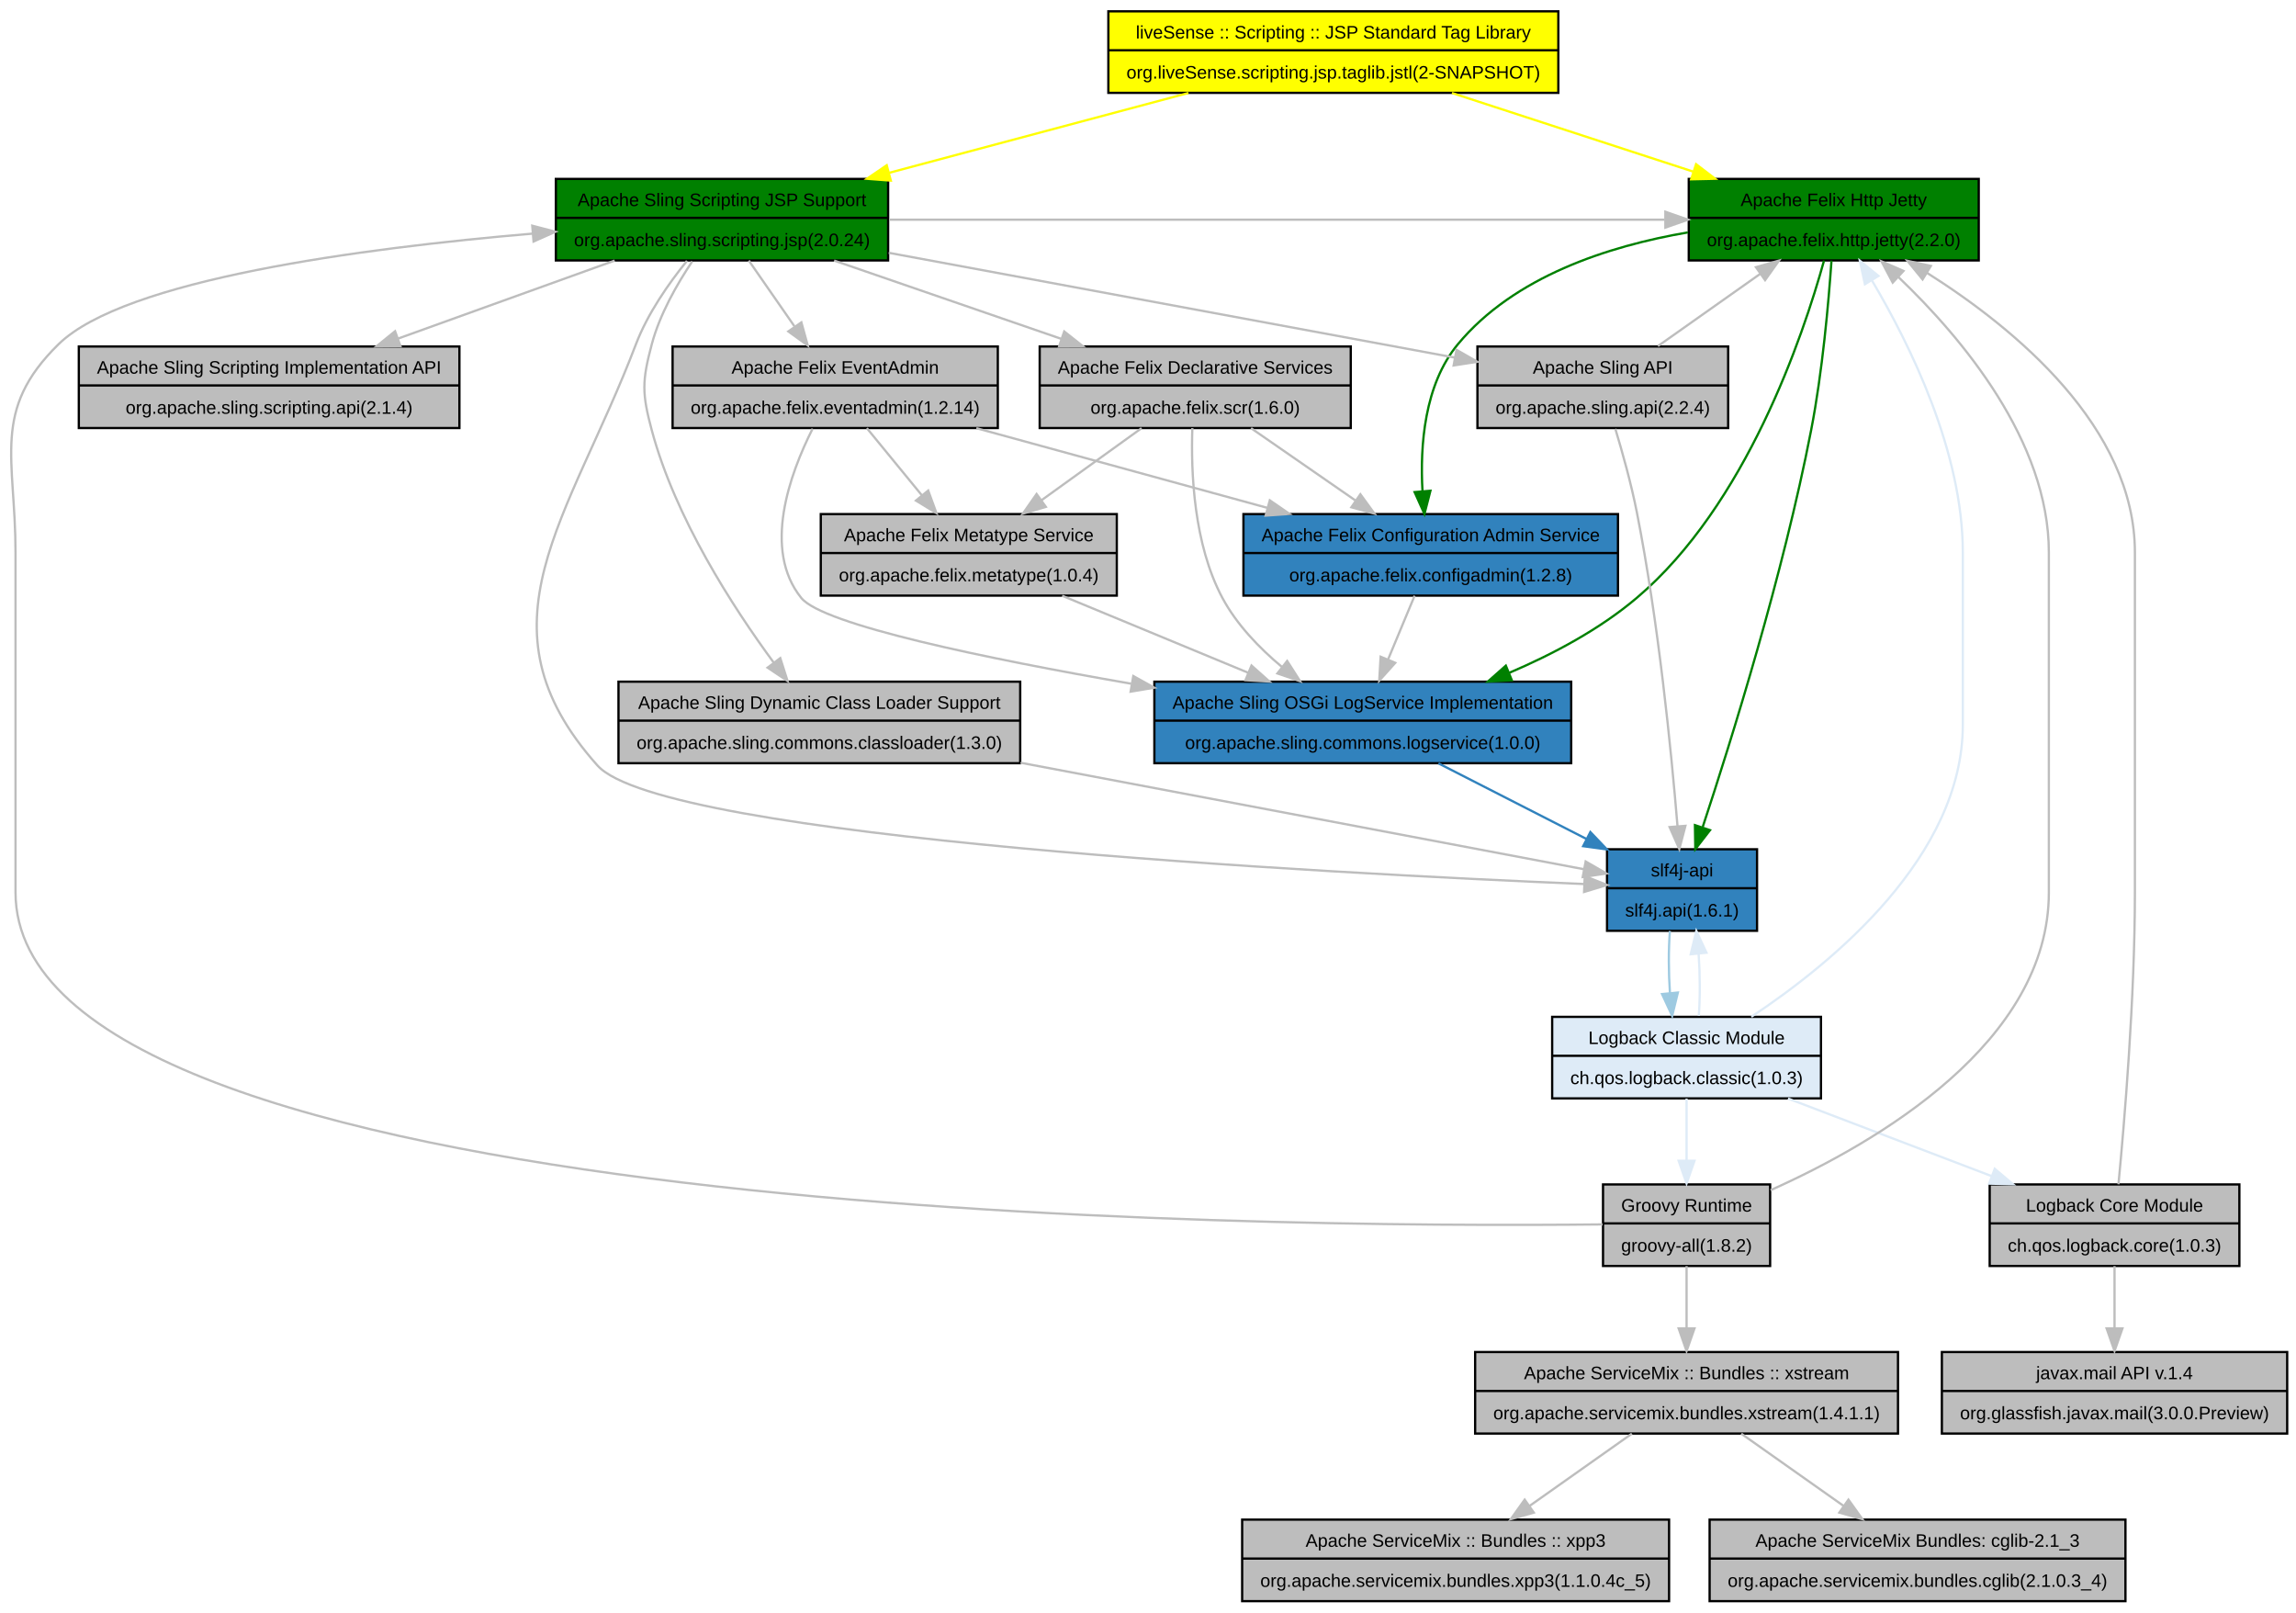
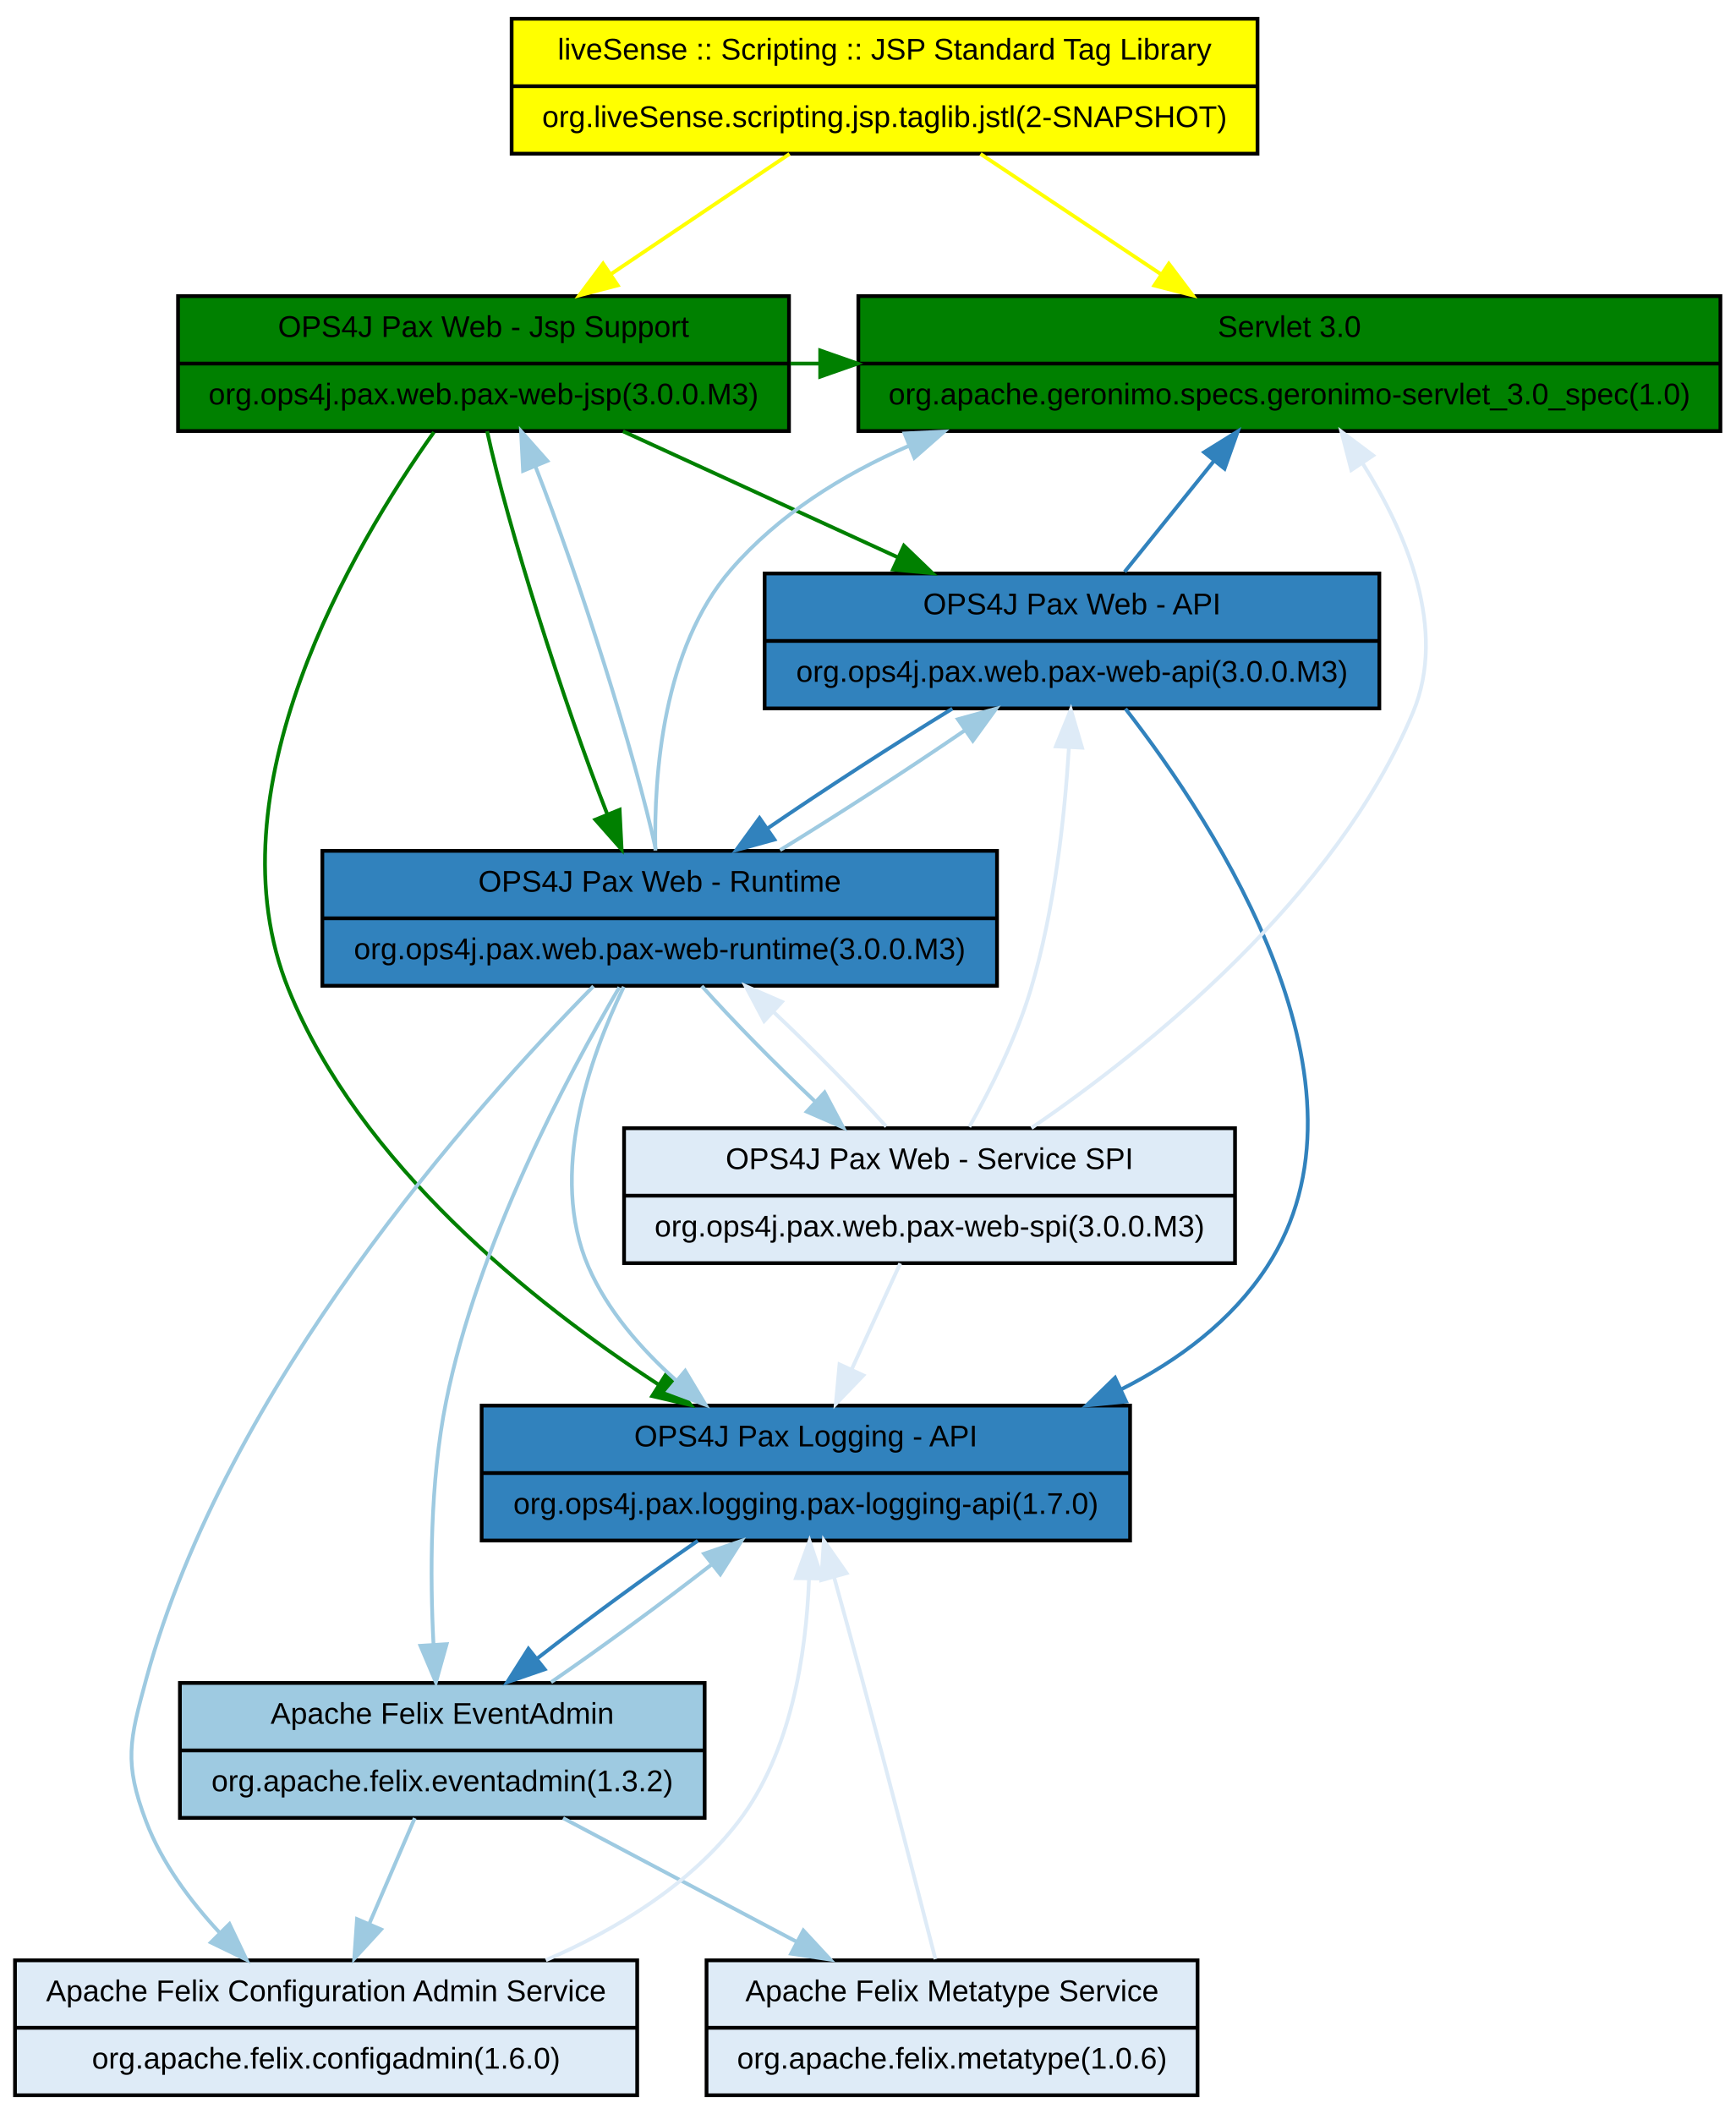
- <svg xmlns="http://www.w3.org/2000/svg" width="1014pt" height="712pt" viewBox="0.00 0.00 1013.71 712.00">
-   <g id="graph1" class="graph" transform="scale(1 1) rotate(0) translate(4 708)">
-     <polygon fill="white" stroke="white" points="-4,5 -4,-708 1010.71,-708 1010.71,5 -4,5" />
+ <svg xmlns="http://www.w3.org/2000/svg" width="463pt" height="564pt" viewBox="0.00 0.00 463.00 564.00">
+   <g id="graph0" class="graph" transform="scale(1 1) rotate(0) translate(4 560)">
+     <polygon fill="white" stroke="white" points="-4,4 -4,-560 459,-560 459,4 -4,4" />
    <g id="node1" class="node">
-       <polygon fill="yellow" stroke="black" points="485.344,-667 485.344,-703 684.075,-703 684.075,-667 485.344,-667" />
-       <text text-anchor="middle" x="584.709" y="-691" font-family="Arial" font-size="8.00">liveSense :: Scripting :: JSP Standard Tag Library</text>
-       <polyline fill="none" stroke="black" points="485.344,-685.801 684.075,-685.801 " />
-       <text text-anchor="middle" x="584.709" y="-673.301" font-family="Arial" font-size="8.00">org.liveSense.scripting.jsp.taglib.jstl(2-SNAPSHOT)</text>
+       <polygon fill="yellow" stroke="black" points="132.5,-519 132.5,-555 331.5,-555 331.5,-519 132.5,-519" />
+       <text text-anchor="middle" x="232" y="-544.1" font-family="Arial" font-size="8.00">liveSense :: Scripting :: JSP Standard Tag Library</text>
+       <polyline fill="none" stroke="black" points="132.5,-537 331.5,-537 " />
+       <text text-anchor="middle" x="232" y="-526.1" font-family="Arial" font-size="8.00">org.liveSense.scripting.jsp.taglib.jstl(2-SNAPSHOT)</text>
    </g>
    <g id="node2" class="node">
-       <polygon fill="green" stroke="black" points="741.678,-593 741.678,-629 869.741,-629 869.741,-593 741.678,-593" />
-       <text text-anchor="middle" x="805.709" y="-617" font-family="Arial" font-size="8.00">Apache Felix Http Jetty</text>
-       <polyline fill="none" stroke="black" points="741.678,-611.801 869.741,-611.801 " />
-       <text text-anchor="middle" x="805.709" y="-599.301" font-family="Arial" font-size="8.00">org.apache.felix.http.jetty(2.2.0)</text>
+       <polygon fill="green" stroke="black" points="43.5,-445 43.5,-481 206.5,-481 206.5,-445 43.5,-445" />
+       <text text-anchor="middle" x="125" y="-470.1" font-family="Arial" font-size="8.00">OPS4J Pax Web - Jsp Support</text>
+       <polyline fill="none" stroke="black" points="43.5,-463 206.5,-463 " />
+       <text text-anchor="middle" x="125" y="-452.1" font-family="Arial" font-size="8.00">org.ops4j.pax.web.pax-web-jsp(3.0.0.M3)</text>
+     </g>
+     <g id="edge1" class="edge">
+       <path fill="none" stroke="yellow" d="M206.642,-518.937C192.355,-509.323 174.325,-497.19 158.844,-486.774" />
+       <polygon fill="yellow" stroke="yellow" points="160.797,-483.869 150.546,-481.19 156.889,-489.677 160.797,-483.869" />
+     </g>
+     <g id="node3" class="node">
+       <polygon fill="green" stroke="black" points="225,-445 225,-481 455,-481 455,-445 225,-445" />
+       <text text-anchor="middle" x="340" y="-470.1" font-family="Arial" font-size="8.00">Servlet 3.0</text>
+       <polyline fill="none" stroke="black" points="225,-463 455,-463 " />
+       <text text-anchor="middle" x="340" y="-452.1" font-family="Arial" font-size="8.00">org.apache.geronimo.specs.geronimo-servlet_3.0_spec(1.0)</text>
    </g>
    <g id="edge2" class="edge">
-       <path fill="none" stroke="yellow" d="M637.083,-666.937C669.031,-656.529 710.041,-643.168 743.618,-632.229" />
-       <polygon fill="yellow" stroke="yellow" points="744.905,-635.491 753.329,-629.065 742.736,-628.835 744.905,-635.491" />
-     </g>
-     <g id="node3" class="node">
-       <polygon fill="green" stroke="black" points="241.34,-593 241.34,-629 388.078,-629 388.078,-593 241.34,-593" />
-       <text text-anchor="middle" x="314.709" y="-617" font-family="Arial" font-size="8.00">Apache Sling Scripting JSP Support</text>
-       <polyline fill="none" stroke="black" points="241.34,-611.801 388.078,-611.801 " />
-       <text text-anchor="middle" x="314.709" y="-599.301" font-family="Arial" font-size="8.00">org.apache.sling.scripting.jsp(2.0.24)</text>
+       <path fill="none" stroke="yellow" d="M257.594,-518.937C272.015,-509.323 290.214,-497.19 305.839,-486.774" />
+       <polygon fill="yellow" stroke="yellow" points="307.836,-489.649 314.215,-481.19 303.953,-483.825 307.836,-489.649" />
    </g>
    <g id="edge4" class="edge">
-       <path fill="none" stroke="yellow" d="M520.723,-666.937C481.022,-656.35 429.865,-642.708 388.462,-631.667" />
-       <polygon fill="yellow" stroke="yellow" points="389.268,-628.26 378.704,-629.065 387.464,-635.024 389.268,-628.26" />
+       <path fill="none" stroke="green" d="M206.885,-463C209.501,-463 212.117,-463 214.733,-463" />
+       <polygon fill="green" stroke="green" points="214.824,-466.5 224.824,-463 214.824,-459.5 214.824,-466.5" />
    </g>
    <g id="node4" class="node">
-       <polygon fill="#3182bd" stroke="black" points="505.664,-371 505.664,-407 689.754,-407 689.754,-371 505.664,-371" />
-       <text text-anchor="middle" x="597.709" y="-395" font-family="Arial" font-size="8.00">Apache Sling OSGi LogService Implementation</text>
-       <polyline fill="none" stroke="black" points="505.664,-389.801 689.754,-389.801 " />
-       <text text-anchor="middle" x="597.709" y="-377.301" font-family="Arial" font-size="8.00">org.apache.sling.commons.logservice(1.0.0)</text>
+       <polygon fill="#3182bd" stroke="black" points="124.5,-149 124.5,-185 297.5,-185 297.5,-149 124.5,-149" />
+       <text text-anchor="middle" x="211" y="-174.1" font-family="Arial" font-size="8.00">OPS4J Pax Logging - API</text>
+       <polyline fill="none" stroke="black" points="124.5,-167 297.5,-167 " />
+       <text text-anchor="middle" x="211" y="-156.1" font-family="Arial" font-size="8.00">org.ops4j.pax.logging.pax-logging-api(1.7.0)</text>
+     </g>
+     <g id="edge3" class="edge">
+       <path fill="none" stroke="green" d="M111.765,-444.707C90.099,-414.16 51.519,-348.882 73,-296 91.91,-249.449 137.887,-212.641 171.596,-190.666" />
+       <polygon fill="green" stroke="green" points="173.744,-193.448 180.311,-185.134 169.993,-187.538 173.744,-193.448" />
+     </g>
+     <g id="node5" class="node">
+       <polygon fill="#3182bd" stroke="black" points="200,-371 200,-407 364,-407 364,-371 200,-371" />
+       <text text-anchor="middle" x="282" y="-396.1" font-family="Arial" font-size="8.00">OPS4J Pax Web - API</text>
+       <polyline fill="none" stroke="black" points="200,-389 364,-389 " />
+       <text text-anchor="middle" x="282" y="-378.1" font-family="Arial" font-size="8.00">org.ops4j.pax.web.pax-web-api(3.0.0.M3)</text>
+     </g>
+     <g id="edge5" class="edge">
+       <path fill="none" stroke="green" d="M162.207,-444.937C184.124,-434.886 212.044,-422.082 235.415,-411.364" />
+       <polygon fill="green" stroke="green" points="237.158,-414.415 244.789,-407.065 234.24,-408.052 237.158,-414.415" />
+     </g>
+     <g id="node6" class="node">
+       <polygon fill="#3182bd" stroke="black" points="82,-297 82,-333 262,-333 262,-297 82,-297" />
+       <text text-anchor="middle" x="172" y="-322.1" font-family="Arial" font-size="8.00">OPS4J Pax Web - Runtime</text>
+       <polyline fill="none" stroke="black" points="82,-315 262,-315 " />
+       <text text-anchor="middle" x="172" y="-304.1" font-family="Arial" font-size="8.00">org.ops4j.pax.web.pax-web-runtime(3.0.0.M3)</text>
    </g>
    <g id="edge6" class="edge">
-       <path fill="none" stroke="green" d="M801.419,-592.945C792.13,-559.477 766.997,-484.907 718.709,-444 702.343,-430.135 681.847,-419.207 662.4,-410.915" />
-       <polygon fill="green" stroke="green" points="663.542,-407.6 652.961,-407.055 660.892,-414.079 663.542,-407.6" />
+       <path fill="none" stroke="green" d="M125.959,-444.966C131.397,-419.826 146.335,-372.554 158.024,-342.756" />
+       <polygon fill="green" stroke="green" points="161.313,-343.959 161.845,-333.378 154.831,-341.318 161.313,-343.959" />
    </g>
-     <g id="node5" class="node">
-       <polygon fill="#3182bd" stroke="black" points="705.586,-297 705.586,-333 771.832,-333 771.832,-297 705.586,-297" />
-       <text text-anchor="middle" x="738.709" y="-321" font-family="Arial" font-size="8.00">slf4j-api</text>
-       <polyline fill="none" stroke="black" points="705.586,-315.801 771.832,-315.801 " />
-       <text text-anchor="middle" x="738.709" y="-303.301" font-family="Arial" font-size="8.00">slf4j.api(1.6.1)</text>
+     <g id="node7" class="node">
+       <polygon fill="#9ecae1" stroke="black" points="44,-75 44,-111 184,-111 184,-75 44,-75" />
+       <text text-anchor="middle" x="114" y="-100.1" font-family="Arial" font-size="8.00">Apache Felix EventAdmin</text>
+       <polyline fill="none" stroke="black" points="44,-93 184,-93 " />
+       <text text-anchor="middle" x="114" y="-82.1" font-family="Arial" font-size="8.00">org.apache.felix.eventadmin(1.3.2)</text>
+     </g>
+     <g id="edge7" class="edge">
+       <path fill="none" stroke="#3182bd" d="M182.172,-148.937C168.588,-139.59 152.607,-127.863 139.472,-117.646" />
+       <polygon fill="#3182bd" stroke="#3182bd" points="141.321,-114.645 131.305,-111.19 136.98,-120.137 141.321,-114.645" />
+     </g>
+     <g id="edge9" class="edge">
+       <path fill="none" stroke="#3182bd" d="M296.049,-407.441C303.216,-416.337 312.059,-427.315 319.93,-437.086" />
+       <polygon fill="#3182bd" stroke="#3182bd" points="317.256,-439.345 326.255,-444.937 322.707,-434.954 317.256,-439.345" />
    </g>
    <g id="edge8" class="edge">
-       <path fill="none" stroke="green" d="M804.708,-592.916C803.421,-574.348 800.728,-543.866 795.709,-518 783.338,-454.24 760.562,-381.342 747.867,-342.94" />
-       <polygon fill="green" stroke="green" points="751.055,-341.438 744.571,-333.06 744.415,-343.654 751.055,-341.438" />
-     </g>
-     <g id="node6" class="node">
-       <polygon fill="#3182bd" stroke="black" points="545.004,-445 545.004,-481 710.414,-481 710.414,-445 545.004,-445" />
-       <text text-anchor="middle" x="627.709" y="-469" font-family="Arial" font-size="8.00">Apache Felix Configuration Admin Service</text>
-       <polyline fill="none" stroke="black" points="545.004,-463.801 710.414,-463.801 " />
-       <text text-anchor="middle" x="627.709" y="-451.301" font-family="Arial" font-size="8.00">org.apache.felix.configadmin(1.2.8)</text>
+       <path fill="none" stroke="#3182bd" d="M296.262,-370.918C320.838,-339.289 365.624,-270.421 334,-222 324.619,-207.636 310.473,-197.068 295.075,-189.301" />
+       <polygon fill="#3182bd" stroke="#3182bd" points="296.435,-186.074 285.891,-185.044 293.492,-192.425 296.435,-186.074" />
    </g>
    <g id="edge10" class="edge">
-       <path fill="none" stroke="green" d="M741.296,-605.383C705.991,-599.344 664.491,-585.844 639.709,-556 624.881,-538.143 622.944,-511.239 624.084,-491.131" />
-       <polygon fill="green" stroke="green" points="627.582,-491.3 624.94,-481.04 620.607,-490.708 627.582,-491.3" />
+       <path fill="none" stroke="#3182bd" d="M250.092,-370.937C234.529,-361.412 216.031,-349.415 200.889,-339.063" />
+       <polygon fill="#3182bd" stroke="#3182bd" points="202.623,-336.007 192.409,-333.19 198.637,-341.761 202.623,-336.007" />
    </g>
-     <g id="edge44" class="edge">
-       <path fill="none" stroke="#bdbdbd" d="M388.551,-611C502.703,-611 616.855,-611 731.007,-611" />
-       <polygon fill="#bdbdbd" stroke="#bdbdbd" points="731.343,-614.5 741.343,-611 731.343,-607.5 731.343,-614.5" />
+     <g id="edge20" class="edge">
+       <path fill="none" stroke="#9ecae1" d="M170.966,-333.378C165.442,-358.718 150.476,-406.011 138.817,-435.649" />
+       <polygon fill="#9ecae1" stroke="#9ecae1" points="135.552,-434.385 135.008,-444.966 142.032,-437.034 135.552,-434.385" />
    </g>
-     <g id="edge48" class="edge">
-       <path fill="none" stroke="#bdbdbd" d="M299.24,-592.81C291.134,-582.791 281.849,-569.499 276.709,-556 247.173,-478.421 204.397,-431.898 259.709,-370 288.509,-337.772 582.757,-322.393 695.278,-317.657" />
-       <polygon fill="#bdbdbd" stroke="#bdbdbd" points="695.738,-321.141 705.585,-317.231 695.449,-314.147 695.738,-321.141" />
+     <g id="edge14" class="edge">
+       <path fill="none" stroke="#9ecae1" d="M170.849,-333.074C170.431,-353.344 172.856,-387.035 191,-408 203.649,-422.616 220.578,-433.277 238.483,-441.053" />
+       <polygon fill="#9ecae1" stroke="#9ecae1" points="237.335,-444.364 247.918,-444.862 239.956,-437.873 237.335,-444.364" />
    </g>
-     <g id="node14" class="node">
-       <polygon fill="#bdbdbd" stroke="black" points="455.018,-519 455.018,-555 592.401,-555 592.401,-519 455.018,-519" />
-       <text text-anchor="middle" x="523.709" y="-543" font-family="Arial" font-size="8.00">Apache Felix Declarative Services</text>
-       <polyline fill="none" stroke="black" points="455.018,-537.801 592.401,-537.801 " />
-       <text text-anchor="middle" x="523.709" y="-525.301" font-family="Arial" font-size="8.00">org.apache.felix.scr(1.6.0)</text>
+     <g id="edge19" class="edge">
+       <path fill="none" stroke="#9ecae1" d="M162.433,-296.743C153.257,-277.76 142.26,-246.674 153,-222 158.062,-210.371 167,-200.114 176.365,-191.75" />
+       <polygon fill="#9ecae1" stroke="#9ecae1" points="178.81,-194.269 184.257,-185.181 174.332,-188.889 178.81,-194.269" />
    </g>
-     <g id="edge38" class="edge">
-       <path fill="none" stroke="#bdbdbd" d="M364.239,-592.937C394.323,-582.573 432.903,-569.283 464.581,-558.37" />
-       <polygon fill="#bdbdbd" stroke="#bdbdbd" points="465.858,-561.631 474.173,-555.065 463.578,-555.013 465.858,-561.631" />
+     <g id="edge17" class="edge">
+       <path fill="none" stroke="#9ecae1" d="M204.116,-333.19C219.704,-342.737 238.2,-354.738 253.312,-365.074" />
+       <polygon fill="#9ecae1" stroke="#9ecae1" points="251.559,-368.117 261.771,-370.937 255.546,-362.364 251.559,-368.117" />
    </g>
-     <g id="node15" class="node">
-       <polygon fill="#bdbdbd" stroke="black" points="648.346,-519 648.346,-555 759.073,-555 759.073,-519 648.346,-519" />
-       <text text-anchor="middle" x="703.709" y="-543" font-family="Arial" font-size="8.00">Apache Sling API</text>
-       <polyline fill="none" stroke="black" points="648.346,-537.801 759.073,-537.801 " />
-       <text text-anchor="middle" x="703.709" y="-525.301" font-family="Arial" font-size="8.00">org.apache.sling.api(2.2.4)</text>
+     <g id="edge16" class="edge">
+       <path fill="none" stroke="#9ecae1" d="M161.247,-296.61C147.205,-272.736 123.422,-227.977 115,-186 110.692,-164.53 110.711,-139.671 111.659,-121.21" />
+       <polygon fill="#9ecae1" stroke="#9ecae1" points="115.156,-121.356 112.298,-111.154 108.17,-120.912 115.156,-121.356" />
    </g>
-     <g id="edge40" class="edge">
-       <path fill="none" stroke="#bdbdbd" d="M388.335,-596.373C460.449,-583.025 569.292,-562.879 638.404,-550.087" />
-       <polygon fill="#bdbdbd" stroke="#bdbdbd" points="639.107,-553.517 648.303,-548.255 637.833,-546.634 639.107,-553.517" />
+     <g id="node8" class="node">
+       <polygon fill="#deebf7" stroke="black" points="0,-1 0,-37 166,-37 166,-1 0,-1" />
+       <text text-anchor="middle" x="83" y="-26.1" font-family="Arial" font-size="8.00">Apache Felix Configuration Admin Service</text>
+       <polyline fill="none" stroke="black" points="0,-19 166,-19 " />
+       <text text-anchor="middle" x="83" y="-8.1" font-family="Arial" font-size="8.00">org.apache.felix.configadmin(1.6.0)</text>
    </g>
-     <g id="node16" class="node">
-       <polygon fill="#bdbdbd" stroke="black" points="269.002,-371 269.002,-407 446.416,-407 446.416,-371 269.002,-371" />
-       <text text-anchor="middle" x="357.709" y="-395" font-family="Arial" font-size="8.00">Apache Sling Dynamic Class Loader Support</text>
-       <polyline fill="none" stroke="black" points="269.002,-389.801 446.416,-389.801 " />
-       <text text-anchor="middle" x="357.709" y="-377.301" font-family="Arial" font-size="8.00">org.apache.sling.commons.classloader(1.3.0)</text>
+     <g id="edge15" class="edge">
+       <path fill="none" stroke="#9ecae1" d="M154.35,-296.904C122.399,-264.489 56.309,-190.299 35,-112 30.565,-95.704 28.998,-89.786 35,-74 39.164,-63.049 46.679,-52.9 54.546,-44.426" />
+       <polygon fill="#9ecae1" stroke="#9ecae1" points="57.22,-46.701 61.784,-37.14 52.253,-41.768 57.22,-46.701" />
    </g>
-     <g id="edge42" class="edge">
-       <path fill="none" stroke="#bdbdbd" d="M301.561,-592.549C294.783,-582.448 287.218,-569.161 283.709,-556 279.358,-539.681 279.333,-534.312 283.709,-518 294.121,-479.19 319.47,-439.981 337.594,-415.374" />
-       <polygon fill="#bdbdbd" stroke="#bdbdbd" points="340.451,-417.398 343.668,-407.304 334.858,-413.189 340.451,-417.398" />
+     <g id="node10" class="node">
+       <polygon fill="#deebf7" stroke="black" points="162.5,-223 162.5,-259 325.5,-259 325.5,-223 162.5,-223" />
+       <text text-anchor="middle" x="244" y="-248.1" font-family="Arial" font-size="8.00">OPS4J Pax Web - Service SPI</text>
+       <polyline fill="none" stroke="black" points="162.5,-241 325.5,-241 " />
+       <text text-anchor="middle" x="244" y="-230.1" font-family="Arial" font-size="8.00">org.ops4j.pax.web.pax-web-spi(3.0.0.M3)</text>
    </g>
-     <g id="node17" class="node">
-       <polygon fill="#bdbdbd" stroke="black" points="30.666,-519 30.666,-555 198.752,-555 198.752,-519 30.666,-519" />
-       <text text-anchor="middle" x="114.709" y="-543" font-family="Arial" font-size="8.00">Apache Sling Scripting Implementation API</text>
-       <polyline fill="none" stroke="black" points="30.666,-537.801 198.752,-537.801 " />
-       <text text-anchor="middle" x="114.709" y="-525.301" font-family="Arial" font-size="8.00">org.apache.sling.scripting.api(2.1.4)</text>
+     <g id="edge18" class="edge">
+       <path fill="none" stroke="#9ecae1" d="M183.223,-296.937C191.419,-287.768 202.686,-276.308 213.35,-266.231" />
+       <polygon fill="#9ecae1" stroke="#9ecae1" points="215.996,-268.552 220.957,-259.19 211.241,-263.415 215.996,-268.552" />
    </g>
-     <g id="edge46" class="edge">
-       <path fill="none" stroke="#bdbdbd" d="M267.312,-592.937C238.648,-582.618 201.923,-569.397 171.684,-558.511" />
-       <polygon fill="#bdbdbd" stroke="#bdbdbd" points="172.707,-555.159 162.112,-555.065 170.336,-561.746 172.707,-555.159" />
-     </g>
-     <g id="node18" class="node">
-       <polygon fill="#bdbdbd" stroke="black" points="292.893,-519 292.893,-555 436.526,-555 436.526,-519 292.893,-519" />
-       <text text-anchor="middle" x="364.709" y="-543" font-family="Arial" font-size="8.00">Apache Felix EventAdmin</text>
-       <polyline fill="none" stroke="black" points="292.893,-537.801 436.526,-537.801 " />
-       <text text-anchor="middle" x="364.709" y="-525.301" font-family="Arial" font-size="8.00">org.apache.felix.eventadmin(1.2.14)</text>
-     </g>
-     <g id="edge50" class="edge">
-       <path fill="none" stroke="#bdbdbd" d="M326.559,-592.937C332.573,-584.277 340.006,-573.573 346.709,-563.921" />
-       <polygon fill="#bdbdbd" stroke="#bdbdbd" points="349.769,-565.651 352.598,-555.441 344.019,-561.658 349.769,-565.651" />
+     <g id="edge11" class="edge">
+       <path fill="none" stroke="#9ecae1" d="M143.012,-111.19C156.618,-120.558 172.597,-132.29 185.706,-142.493" />
+       <polygon fill="#9ecae1" stroke="#9ecae1" points="183.838,-145.478 193.852,-148.937 188.181,-139.988 183.838,-145.478" />
    </g>
    <g id="edge12" class="edge">
-       <path fill="none" stroke="#3182bd" d="M631.124,-370.937C650.704,-360.939 675.617,-348.217 696.539,-337.534" />
-       <polygon fill="#3182bd" stroke="#3182bd" points="698.22,-340.605 705.534,-332.941 695.036,-334.371 698.22,-340.605" />
-     </g>
-     <g id="node7" class="node">
-       <polygon fill="#deebf7" stroke="black" points="681.352,-223 681.352,-259 800.067,-259 800.067,-223 681.352,-223" />
-       <text text-anchor="middle" x="740.709" y="-247" font-family="Arial" font-size="8.00">Logback Classic Module</text>
-       <polyline fill="none" stroke="black" points="681.352,-241.801 800.067,-241.801 " />
-       <text text-anchor="middle" x="740.709" y="-229.301" font-family="Arial" font-size="8.00">ch.qos.logback.classic(1.0.3)</text>
-     </g>
-     <g id="edge14" class="edge">
-       <path fill="none" stroke="#9ecae1" d="M733.343,-296.937C732.7,-288.719 732.734,-278.66 733.372,-269.406" />
-       <polygon fill="#9ecae1" stroke="#9ecae1" points="736.857,-269.734 734.345,-259.441 729.89,-269.053 736.857,-269.734" />
-     </g>
-     <g id="edge72" class="edge">
-       <path fill="none" stroke="#bdbdbd" d="M620.6,-444.937C617.102,-436.542 612.804,-426.227 608.88,-416.81" />
-       <polygon fill="#bdbdbd" stroke="#bdbdbd" points="612.053,-415.325 604.976,-407.441 605.592,-418.018 612.053,-415.325" />
-     </g>
-     <g id="edge18" class="edge">
-       <path fill="none" stroke="#deebf7" d="M769.313,-259.034C805.372,-282.926 862.709,-330.029 862.709,-388 862.709,-464 862.709,-464 862.709,-464 862.709,-508.493 839.454,-555.713 822.652,-584.024" />
-       <polygon fill="#deebf7" stroke="#deebf7" points="819.474,-582.511 817.244,-592.869 825.447,-586.163 819.474,-582.511" />
-     </g>
-     <g id="edge20" class="edge">
-       <path fill="none" stroke="#deebf7" d="M746.104,-259.441C746.721,-267.625 746.675,-277.572 746.038,-286.719" />
-       <polygon fill="#deebf7" stroke="#deebf7" points="742.529,-286.64 745.023,-296.937 749.494,-287.332 742.529,-286.64" />
-     </g>
-     <g id="node8" class="node">
-       <polygon fill="#bdbdbd" stroke="black" points="874.573,-149 874.573,-185 984.846,-185 984.846,-149 874.573,-149" />
-       <text text-anchor="middle" x="929.709" y="-173" font-family="Arial" font-size="8.00">Logback Core Module</text>
-       <polyline fill="none" stroke="black" points="874.573,-167.801 984.846,-167.801 " />
-       <text text-anchor="middle" x="929.709" y="-155.301" font-family="Arial" font-size="8.00">ch.qos.logback.core(1.0.3)</text>
-     </g>
-     <g id="edge16" class="edge">
-       <path fill="none" stroke="#deebf7" d="M785.5,-222.937C812.47,-212.663 846.992,-199.511 875.497,-188.652" />
-       <polygon fill="#deebf7" stroke="#deebf7" points="876.814,-191.896 884.913,-185.065 874.322,-185.354 876.814,-191.896" />
+       <path fill="none" stroke="#9ecae1" d="M106.653,-74.937C103.039,-66.542 98.597,-56.227 94.543,-46.81" />
+       <polygon fill="#9ecae1" stroke="#9ecae1" points="97.678,-45.241 90.509,-37.441 91.249,-48.01 97.678,-45.241" />
    </g>
    <g id="node9" class="node">
-       <polygon fill="#bdbdbd" stroke="black" points="703.809,-149 703.809,-185 777.61,-185 777.61,-149 703.809,-149" />
-       <text text-anchor="middle" x="740.709" y="-173" font-family="Arial" font-size="8.00">Groovy Runtime</text>
-       <polyline fill="none" stroke="black" points="703.809,-167.801 777.61,-167.801 " />
-       <text text-anchor="middle" x="740.709" y="-155.301" font-family="Arial" font-size="8.00">groovy-all(1.8.2)</text>
+       <polygon fill="#deebf7" stroke="black" points="184.5,-1 184.5,-37 315.5,-37 315.5,-1 184.5,-1" />
+       <text text-anchor="middle" x="250" y="-26.1" font-family="Arial" font-size="8.00">Apache Felix Metatype Service</text>
+       <polyline fill="none" stroke="black" points="184.5,-19 315.5,-19 " />
+       <text text-anchor="middle" x="250" y="-8.1" font-family="Arial" font-size="8.00">org.apache.felix.metatype(1.0.6)</text>
+     </g>
+     <g id="edge13" class="edge">
+       <path fill="none" stroke="#9ecae1" d="M146.23,-74.937C164.894,-65.056 188.584,-52.514 208.615,-41.91" />
+       <polygon fill="#9ecae1" stroke="#9ecae1" points="210.33,-44.962 217.53,-37.19 207.054,-38.776 210.33,-44.962" />
+     </g>
+     <g id="edge21" class="edge">
+       <path fill="none" stroke="#deebf7" d="M141.631,-37.031C160.641,-45.299 180.125,-57.198 193,-74 207.115,-92.421 211.091,-118.864 211.843,-138.678" />
+       <polygon fill="#deebf7" stroke="#deebf7" points="208.346,-138.955 211.973,-148.91 215.345,-138.866 208.346,-138.955" />
    </g>
    <g id="edge22" class="edge">
-       <path fill="none" stroke="#deebf7" d="M740.709,-222.937C740.709,-214.807 740.709,-204.876 740.709,-195.705" />
-       <polygon fill="#deebf7" stroke="#deebf7" points="744.209,-195.441 740.709,-185.441 737.209,-195.441 744.209,-195.441" />
+       <path fill="none" stroke="#deebf7" d="M245.569,-37.317C240.813,-55.826 232.997,-86.02 226,-112 223.599,-120.914 220.918,-130.637 218.494,-139.346" />
+       <polygon fill="#deebf7" stroke="#deebf7" points="215.118,-138.421 215.798,-148.994 221.86,-140.305 215.118,-138.421" />
+     </g>
+     <g id="edge24" class="edge">
+       <path fill="none" stroke="#deebf7" d="M271.189,-259.057C302.553,-280.525 352.439,-320.633 373,-370 382.195,-392.077 371.264,-417.73 359.58,-436.33" />
+       <polygon fill="#deebf7" stroke="#deebf7" points="356.53,-434.593 353.868,-444.848 362.344,-438.491 356.53,-434.593" />
+     </g>
+     <g id="edge23" class="edge">
+       <path fill="none" stroke="#deebf7" d="M236.179,-222.937C232.332,-214.542 227.604,-204.227 223.288,-194.81" />
+       <polygon fill="#deebf7" stroke="#deebf7" points="226.342,-193.073 218.994,-185.441 219.979,-195.99 226.342,-193.073" />
+     </g>
+     <g id="edge25" class="edge">
+       <path fill="none" stroke="#deebf7" d="M254.61,-259.362C260.397,-269.649 267.147,-283.149 271,-296 277.334,-317.124 280.039,-342.007 281.185,-360.565" />
+       <polygon fill="#deebf7" stroke="#deebf7" points="277.696,-360.874 281.695,-370.685 284.687,-360.522 277.696,-360.874" />
    </g>
    <g id="edge26" class="edge">
-       <path fill="none" stroke="#bdbdbd" d="M931.445,-185.062C934.06,-212.292 938.709,-267.273 938.709,-314 938.709,-464 938.709,-464 938.709,-464 938.709,-519.306 885.908,-562.88 846.844,-587.549" />
-       <polygon fill="#bdbdbd" stroke="#bdbdbd" points="844.942,-584.61 838.245,-592.819 848.6,-590.578 844.942,-584.61" />
-     </g>
-     <g id="node10" class="node">
-       <polygon fill="#bdbdbd" stroke="black" points="853.461,-75 853.461,-111 1005.96,-111 1005.96,-75 853.461,-75" />
-       <text text-anchor="middle" x="929.709" y="-99" font-family="Arial" font-size="8.00">javax.mail API v.1.4</text>
-       <polyline fill="none" stroke="black" points="853.461,-93.801 1005.96,-93.801 " />
-       <text text-anchor="middle" x="929.709" y="-81.301" font-family="Arial" font-size="8.00">org.glassfish.javax.mail(3.0.0.Preview)</text>
-     </g>
-     <g id="edge24" class="edge">
-       <path fill="none" stroke="#bdbdbd" d="M929.709,-148.937C929.709,-140.807 929.709,-130.876 929.709,-121.705" />
-       <polygon fill="#bdbdbd" stroke="#bdbdbd" points="933.209,-121.441 929.709,-111.441 926.209,-121.441 933.209,-121.441" />
-     </g>
-     <g id="edge30" class="edge">
-       <path fill="none" stroke="#bdbdbd" d="M777.819,-182.473C825.084,-203.627 900.709,-247.816 900.709,-314 900.709,-464 900.709,-464 900.709,-464 900.709,-513.203 862.335,-558.837 834.365,-585.565" />
-       <polygon fill="#bdbdbd" stroke="#bdbdbd" points="831.744,-583.223 826.793,-592.589 836.505,-588.355 831.744,-583.223" />
-     </g>
-     <g id="edge32" class="edge">
-       <path fill="none" stroke="#bdbdbd" d="M703.606,-167.353C553.952,-165.721 2.709,-169.515 2.709,-314 2.709,-464 2.709,-464 2.709,-464 2.709,-505.752 -8.128,-526.795 21.709,-556 50.85,-584.524 155.24,-598.396 231.133,-604.844" />
-       <polygon fill="#bdbdbd" stroke="#bdbdbd" points="230.921,-608.339 241.174,-605.669 231.494,-601.362 230.921,-608.339" />
-     </g>
-     <g id="node11" class="node">
-       <polygon fill="#bdbdbd" stroke="black" points="647.336,-75 647.336,-111 834.082,-111 834.082,-75 647.336,-75" />
-       <text text-anchor="middle" x="740.709" y="-99" font-family="Arial" font-size="8.00">Apache ServiceMix :: Bundles :: xstream</text>
-       <polyline fill="none" stroke="black" points="647.336,-93.801 834.082,-93.801 " />
-       <text text-anchor="middle" x="740.709" y="-81.301" font-family="Arial" font-size="8.00">org.apache.servicemix.bundles.xstream(1.4.1.1)</text>
-     </g>
-     <g id="edge28" class="edge">
-       <path fill="none" stroke="#bdbdbd" d="M740.709,-148.937C740.709,-140.807 740.709,-130.876 740.709,-121.705" />
-       <polygon fill="#bdbdbd" stroke="#bdbdbd" points="744.209,-121.441 740.709,-111.441 737.209,-121.441 744.209,-121.441" />
-     </g>
-     <g id="node12" class="node">
-       <polygon fill="#bdbdbd" stroke="black" points="544.438,-1 544.438,-37 732.981,-37 732.981,-1 544.438,-1" />
-       <text text-anchor="middle" x="638.709" y="-25" font-family="Arial" font-size="8.00">Apache ServiceMix :: Bundles :: xpp3</text>
-       <polyline fill="none" stroke="black" points="544.438,-19.801 732.981,-19.801 " />
-       <text text-anchor="middle" x="638.709" y="-7.301" font-family="Arial" font-size="8.00">org.apache.servicemix.bundles.xpp3(1.1.0.4c_5)</text>
-     </g>
-     <g id="edge34" class="edge">
-       <path fill="none" stroke="#bdbdbd" d="M716.537,-74.937C703.043,-65.412 686.047,-53.415 671.383,-43.063" />
-       <polygon fill="#bdbdbd" stroke="#bdbdbd" points="673.25,-40.097 663.062,-37.19 669.213,-45.816 673.25,-40.097" />
-     </g>
-     <g id="node13" class="node">
-       <polygon fill="#bdbdbd" stroke="black" points="750.885,-1 750.885,-37 934.534,-37 934.534,-1 750.885,-1" />
-       <text text-anchor="middle" x="842.709" y="-25" font-family="Arial" font-size="8.00">Apache ServiceMix Bundles: cglib-2.1_3</text>
-       <polyline fill="none" stroke="black" points="750.885,-19.801 934.534,-19.801 " />
-       <text text-anchor="middle" x="842.709" y="-7.301" font-family="Arial" font-size="8.00">org.apache.servicemix.bundles.cglib(2.1.0.3_4)</text>
-     </g>
-     <g id="edge36" class="edge">
-       <path fill="none" stroke="#bdbdbd" d="M764.882,-74.937C778.375,-65.412 795.372,-53.415 810.036,-43.063" />
-       <polygon fill="#bdbdbd" stroke="#bdbdbd" points="812.205,-45.816 818.357,-37.19 808.169,-40.097 812.205,-45.816" />
-     </g>
-     <g id="edge54" class="edge">
-       <path fill="none" stroke="#bdbdbd" d="M522.445,-518.97C521.768,-499.636 523.003,-467.709 535.709,-444 541.987,-432.286 551.9,-421.949 561.973,-413.538" />
-       <polygon fill="#bdbdbd" stroke="#bdbdbd" points="564.319,-416.146 570.02,-407.216 559.994,-410.642 564.319,-416.146" />
-     </g>
-     <g id="edge56" class="edge">
-       <path fill="none" stroke="#bdbdbd" d="M548.356,-518.937C562.114,-509.412 579.443,-497.415 594.395,-487.063" />
-       <polygon fill="#bdbdbd" stroke="#bdbdbd" points="596.65,-489.76 602.879,-481.19 592.665,-484.004 596.65,-489.76" />
-     </g>
-     <g id="node19" class="node">
-       <polygon fill="#bdbdbd" stroke="black" points="358.344,-445 358.344,-481 489.075,-481 489.075,-445 358.344,-445" />
-       <text text-anchor="middle" x="423.709" y="-469" font-family="Arial" font-size="8.00">Apache Felix Metatype Service</text>
-       <polyline fill="none" stroke="black" points="358.344,-463.801 489.075,-463.801 " />
-       <text text-anchor="middle" x="423.709" y="-451.301" font-family="Arial" font-size="8.00">org.apache.felix.metatype(1.0.4)</text>
-     </g>
-     <g id="edge52" class="edge">
-       <path fill="none" stroke="#bdbdbd" d="M500.011,-518.937C486.782,-509.412 470.119,-497.415 455.742,-487.063" />
-       <polygon fill="#bdbdbd" stroke="#bdbdbd" points="457.745,-484.193 447.584,-481.19 453.655,-489.873 457.745,-484.193" />
-     </g>
-     <g id="edge58" class="edge">
-       <path fill="none" stroke="#bdbdbd" d="M728.062,-555.19C741.586,-564.737 758.588,-576.738 773.231,-587.074" />
-       <polygon fill="#bdbdbd" stroke="#bdbdbd" points="771.349,-590.03 781.537,-592.937 775.385,-584.311 771.349,-590.03" />
-     </g>
-     <g id="edge60" class="edge">
-       <path fill="none" stroke="#bdbdbd" d="M709.248,-518.65C712.423,-508.139 716.253,-494.408 718.709,-482 728.281,-433.648 733.954,-376.405 736.689,-343.339" />
-       <polygon fill="#bdbdbd" stroke="#bdbdbd" points="740.2,-343.347 737.506,-333.1 733.222,-342.791 740.2,-343.347" />
-     </g>
-     <g id="edge62" class="edge">
-       <path fill="none" stroke="#bdbdbd" d="M446.556,-371.21C524.712,-356.44 635.153,-335.57 695.387,-324.187" />
-       <polygon fill="#bdbdbd" stroke="#bdbdbd" points="696.144,-327.606 705.32,-322.31 694.844,-320.728 696.144,-327.606" />
-     </g>
-     <g id="edge66" class="edge">
-       <path fill="none" stroke="#bdbdbd" d="M354.744,-518.725C344.584,-498.57 332.55,-465.297 349.709,-444 359.304,-432.091 431.421,-417.219 495.43,-406.099" />
-       <polygon fill="#bdbdbd" stroke="#bdbdbd" points="496.36,-409.49 505.622,-404.347 495.174,-402.591 496.36,-409.49" />
-     </g>
-     <g id="edge68" class="edge">
-       <path fill="none" stroke="#bdbdbd" d="M427.037,-518.937C465.627,-508.372 515.329,-494.766 555.613,-483.737" />
-       <polygon fill="#bdbdbd" stroke="#bdbdbd" points="556.653,-487.081 565.374,-481.065 554.805,-480.33 556.653,-487.081" />
-     </g>
-     <g id="edge64" class="edge">
-       <path fill="none" stroke="#bdbdbd" d="M378.691,-518.937C385.933,-510.1 394.918,-499.135 402.952,-489.331" />
-       <polygon fill="#bdbdbd" stroke="#bdbdbd" points="405.787,-491.394 409.418,-481.441 400.372,-486.957 405.787,-491.394" />
-     </g>
-     <g id="edge70" class="edge">
-       <path fill="none" stroke="#bdbdbd" d="M464.945,-444.937C489.559,-434.752 521.004,-421.74 547.113,-410.936" />
-       <polygon fill="#bdbdbd" stroke="#bdbdbd" points="548.567,-414.123 556.469,-407.065 545.89,-407.655 548.567,-414.123" />
+       <path fill="none" stroke="#deebf7" d="M232.439,-259.441C224.22,-268.604 213.024,-279.976 202.445,-289.962" />
+       <polygon fill="#deebf7" stroke="#deebf7" points="199.868,-287.578 194.903,-296.937 204.621,-292.717 199.868,-287.578" />
    </g>
  </g>
</svg>
